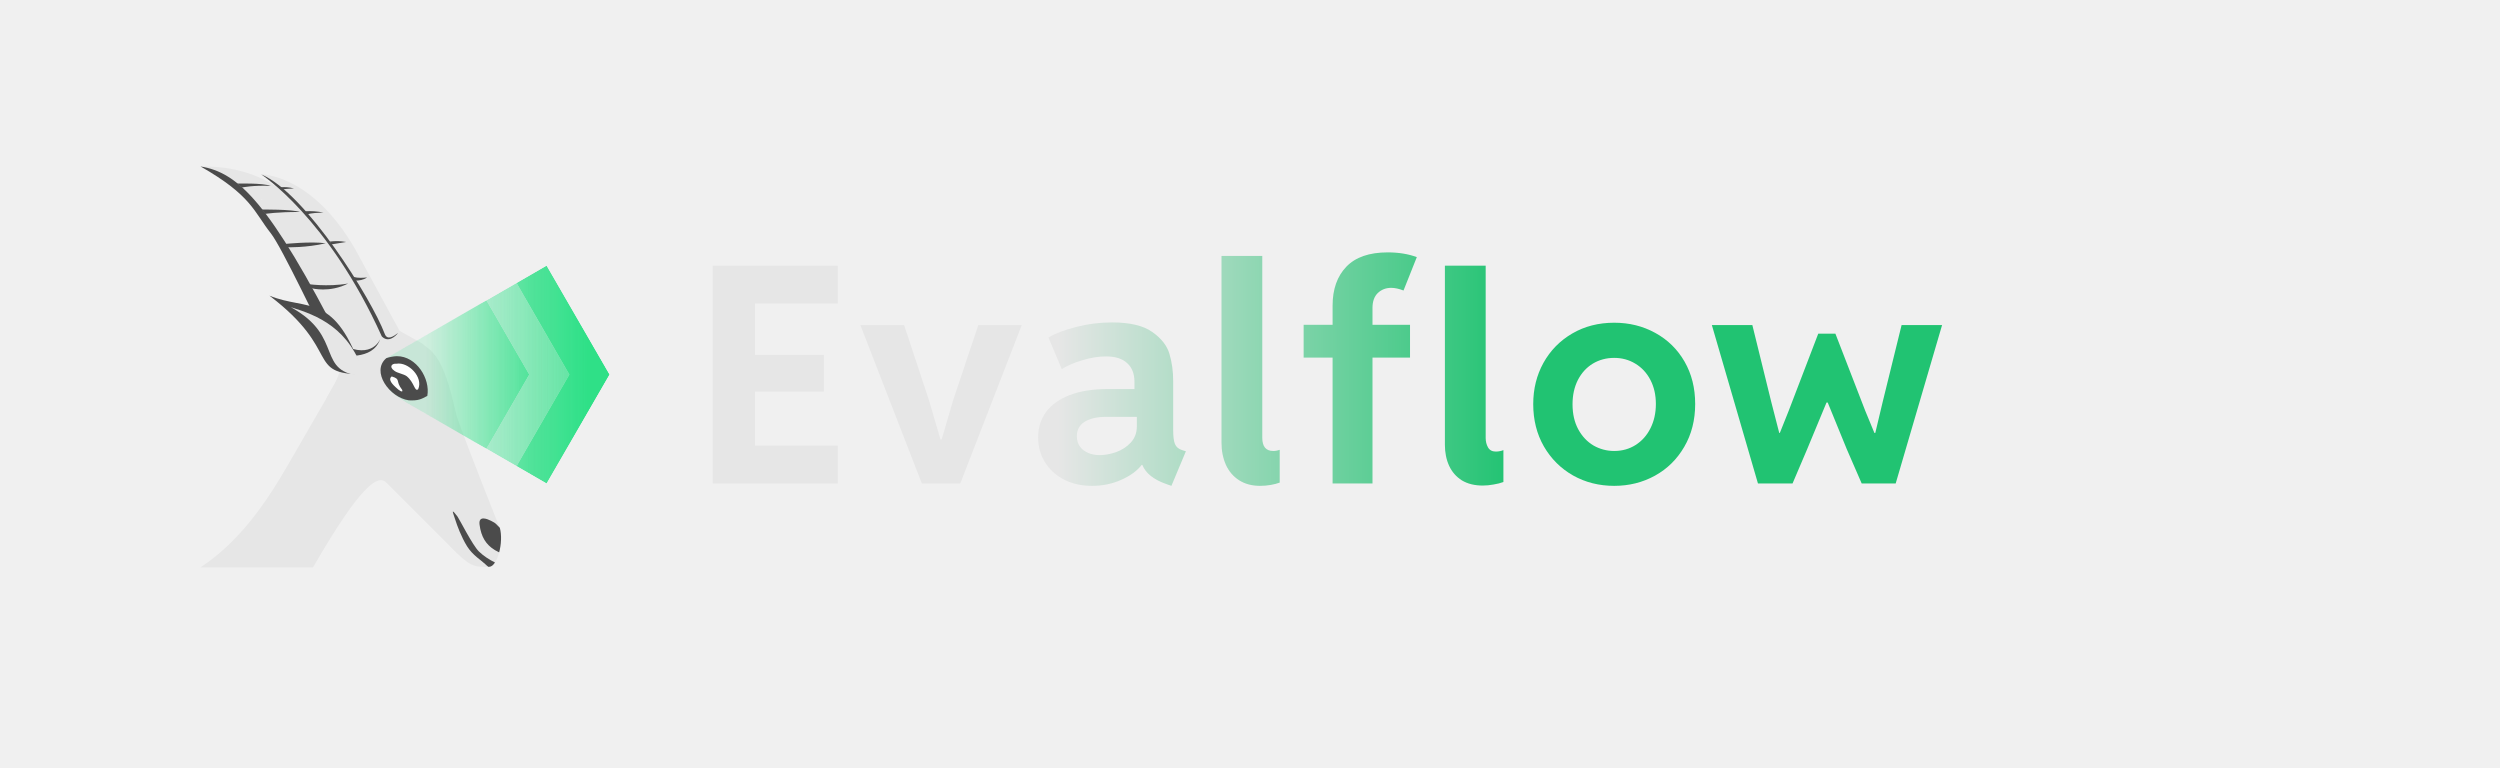
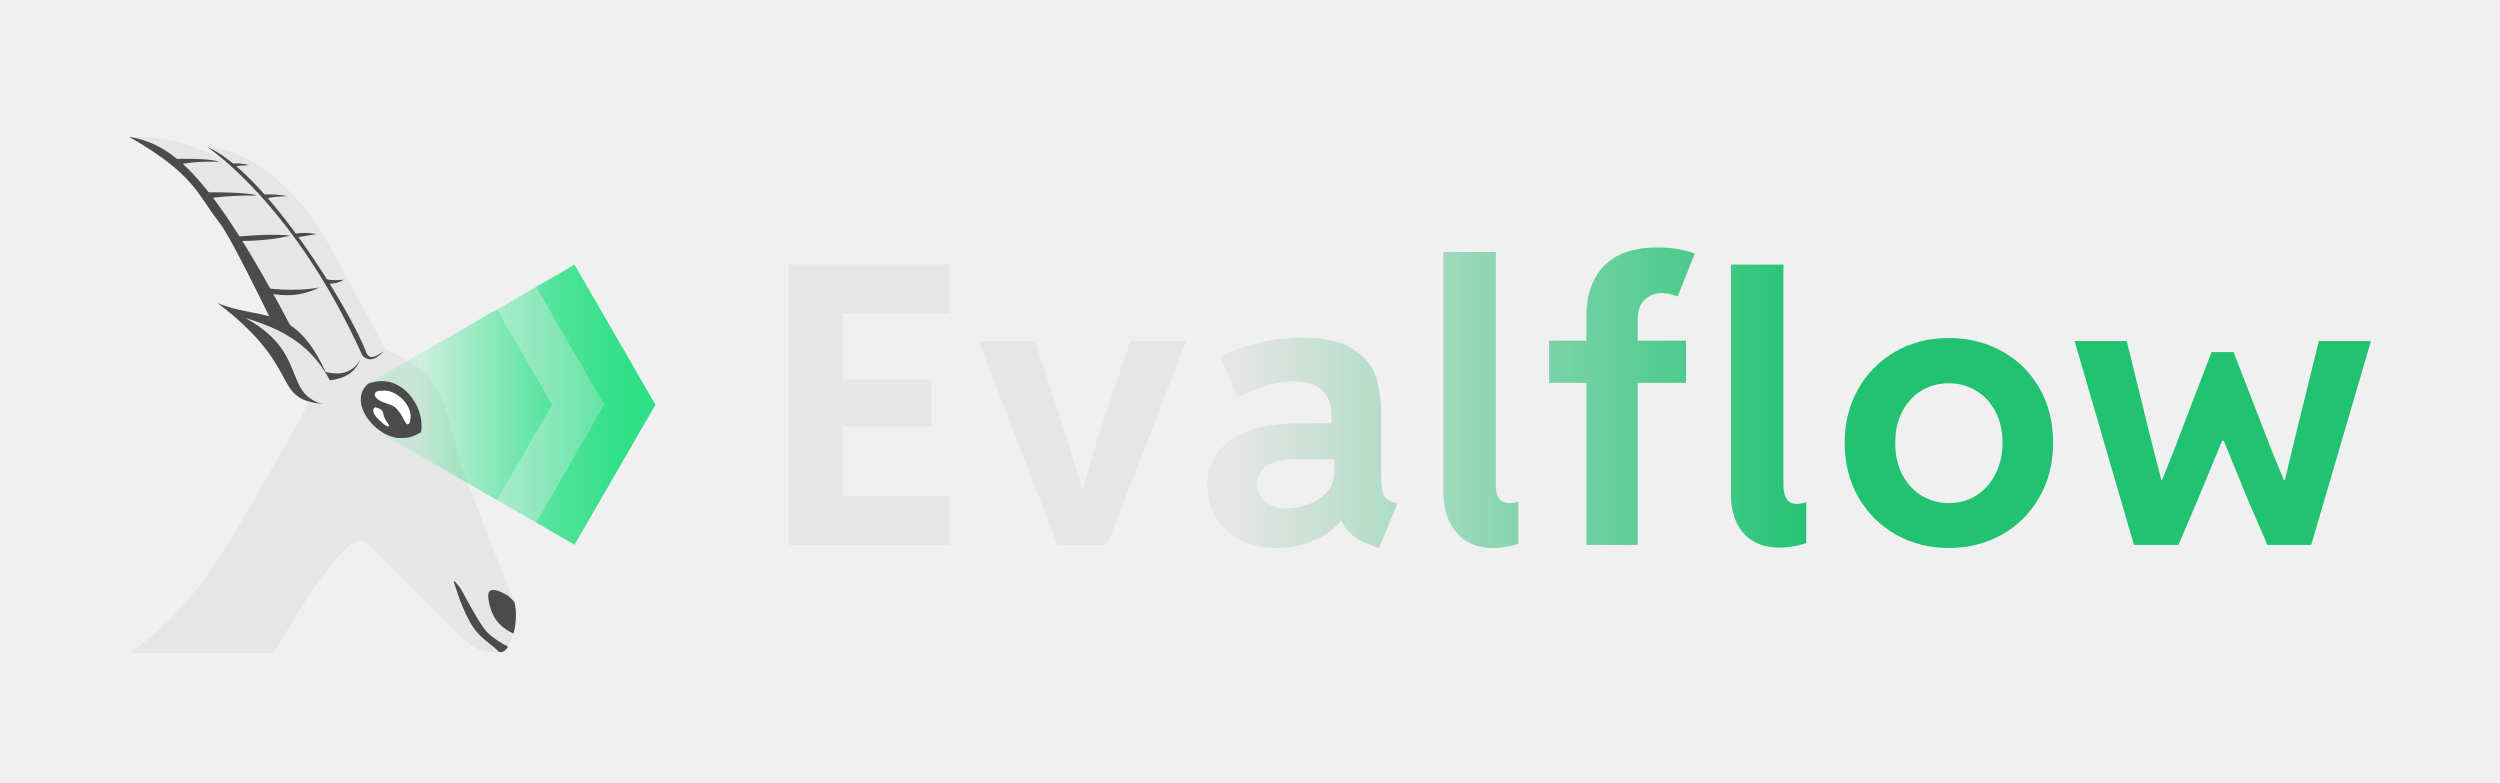
- <svg xmlns="http://www.w3.org/2000/svg" xmlns:xlink="http://www.w3.org/1999/xlink" width="1246.906mm" height="383.003mm" viewBox="0 0 1246.906 383.003" version="1.1" id="svg8" style="enable-background:new">
+ <svg xmlns="http://www.w3.org/2000/svg" xmlns:xlink="http://www.w3.org/1999/xlink" width="968.636mm" height="303.003mm" viewBox="0 0 968.636 303.003" version="1.1" id="svg8" style="enable-background:new">
  <defs id="defs2">
    <linearGradient id="linearGradient136775">
      <stop style="stop-color:#e6e6e6;stop-opacity:1;" offset="0" id="stop136771" />
      <stop style="stop-color:#21c372;stop-opacity:1" offset="1" id="stop136773" />
    </linearGradient>
    <linearGradient id="linearGradient4817">
      <stop style="stop-color:#20df80;stop-opacity:1" offset="0" id="stop4813" />
      <stop style="stop-color:#20df80;stop-opacity:0.106" offset="1" id="stop4815" />
    </linearGradient>
    <linearGradient xlink:href="#linearGradient4817" id="linearGradient4940" x1="253.989" y1="134.937" x2="199.731" y2="134.937" gradientUnits="userSpaceOnUse" gradientTransform="matrix(0.9556218,0,0,0.9556218,34.40007,-60.55428)" />
    <filter style="color-interpolation-filters:sRGB" id="filter940" x="0" y="0" width="1" height="1">
      <feBlend mode="darken" in2="BackgroundImage" id="feBlend942" />
    </filter>
    <mask maskUnits="userSpaceOnUse" id="mask934">
      <g id="g942">
        <path id="path936" d="m 270.75,22.725 26.368,45.67 -26.368,45.67 -15,-8.66 21.368,-37.01 -21.368,-37.01 z" style="display:inline;opacity:0.65;fill:#ffffff;fill-opacity:1;stroke:none;stroke-width:0.265px;stroke-linecap:butt;stroke-linejoin:miter;stroke-opacity:1;enable-background:new" />
        <path id="path938" d="m 270.75,22.725 15,-8.66 31.367,54.33 -31.368,54.33 -15,-8.66 26.368,-45.67 z" style="fill:#ffffff;fill-opacity:1;stroke:none;stroke-width:0.265px;stroke-linecap:butt;stroke-linejoin:miter;stroke-opacity:1" />
        <path id="path940" d="m 255.75,31.385 21.367,37.01 -21.367,37.01 -74.51,-38.597 z" style="fill:#ffffff;fill-opacity:1;stroke:none;stroke-width:0.265px;stroke-linecap:butt;stroke-linejoin:miter;stroke-opacity:1" />
      </g>
    </mask>
    <linearGradient xlink:href="#linearGradient4817" id="linearGradient101134" gradientUnits="userSpaceOnUse" gradientTransform="matrix(0.9556218,0,0,0.9556218,34.40007,-60.55428)" x1="284.376" y1="134.937" x2="253.503" y2="134.937" />
    <linearGradient xlink:href="#linearGradient136775" id="linearGradient136777" x1="527.859" y1="184.101" x2="753.368" y2="184.101" gradientUnits="userSpaceOnUse" />
+     <linearGradient xlink:href="#linearGradient136775" id="linearGradient924" gradientUnits="userSpaceOnUse" x1="527.859" y1="184.101" x2="753.368" y2="184.101" />
+     <linearGradient xlink:href="#linearGradient136775" id="linearGradient926" gradientUnits="userSpaceOnUse" x1="527.859" y1="184.101" x2="753.368" y2="184.101" />
+     <linearGradient xlink:href="#linearGradient136775" id="linearGradient928" gradientUnits="userSpaceOnUse" x1="527.859" y1="184.101" x2="753.368" y2="184.101" />
+     <linearGradient xlink:href="#linearGradient136775" id="linearGradient930" gradientUnits="userSpaceOnUse" x1="527.859" y1="184.101" x2="753.368" y2="184.101" />
+     <linearGradient xlink:href="#linearGradient136775" id="linearGradient932" gradientUnits="userSpaceOnUse" x1="527.859" y1="184.101" x2="753.368" y2="184.101" />
+     <linearGradient xlink:href="#linearGradient136775" id="linearGradient934" gradientUnits="userSpaceOnUse" x1="527.859" y1="184.101" x2="753.368" y2="184.101" />
+     <linearGradient xlink:href="#linearGradient136775" id="linearGradient936" gradientUnits="userSpaceOnUse" x1="527.859" y1="184.101" x2="753.368" y2="184.101" />
+     <linearGradient xlink:href="#linearGradient136775" id="linearGradient938" gradientUnits="userSpaceOnUse" x1="527.859" y1="184.101" x2="753.368" y2="184.101" />
  </defs>
-   <g style="display:inline" id="g1083" transform="translate(-13.13024,86.00317)">
+   <g style="display:inline" id="g1083" transform="translate(-63.13024,56.00317)">
    <path id="path1079" d="m 113.13,197 c 22.789,-15.032 36.468,-38.725 45.88,-55.026 9.689,-16.789 25.975,-44.974 25.975,-44.974 L 156.376,41.146 C 126.994,-4.219 113.13,-3 113.13,-3 c 19.016,0 59.972,3.096 84.347,83.333 C 178.641,23.459 143.398,0.969 143.398,0.969 c 0,0 25.097,-0.444 46.825,37.191 l 22.213,40.867 10.963,6.094 c 5.126,4.238 10.718,5.604 17.038,34.526 0.588,2.692 1.488,4.473 2.397,7.439 5.207,13.935 18.735,48.618 19.252,49.107 2.705,7.261 -0.799,20.31 -4.837,20.481 -7.658,0.326 -9.869,-0.037 -20.065,-10.607 L 205.787,154.671 C 201.928,150.812 193.876,154.329 169.24,197 Z" style="fill:#e6e6e6;fill-opacity:1;stroke-width:0.081" />
    <path id="path1081" d="m 143.678,13.697 c 1.383,-0.929 -1.011,0.422 0,0 z" style="fill:#ffffff;fill-opacity:1;stroke-width:0.081" />
  </g>
-   <g id="layer1" style="display:inline" transform="translate(-13.13024,-16.99684)">
+   <g id="layer1" style="display:inline" transform="translate(-63.13024,-46.99683)">
    <path style="fill:#e6e6e6;fill-opacity:1;stroke:none;stroke-width:0.265px;stroke-linecap:butt;stroke-linejoin:miter;stroke-opacity:1" d="m 185.699,226.785 -9.742,-11.164 c 9.019,-15.621 9.024,-15.63 0.01,-31.242 9.965,17.26 9.01,15.621 9.01,15.621 l 10.005,17.312 z" id="path901" />
  </g>
-   <g id="layer7" style="display:inline;opacity:1;filter:url(#filter940)" transform="translate(-13.13024,-16.99684)">
+   <g id="layer7" style="display:inline;opacity:1;filter:url(#filter940)" transform="translate(-63.13024,-46.99683)">
    <path id="path1682-0" d="m 143.398,103.969 c 0,0 33.552,21.743 60.136,80.778 3.065,3.261 6.594,0.33 8.166,-1.704 -2.11,1.595 -5.393,3.98 -6.683,0.46 -6.486,-17.211 -39.409,-70.337 -61.618,-79.534 z" style="display:inline;opacity:1;fill:#4b4b4b;fill-opacity:1;stroke-width:0.078;enable-background:new" />
    <path id="path4792-7-3-9" d="m 148.171,133.304 c 5.634,7.135 23.89,46.29 32.184,62.007 3.645,-1.759 18.463,2.133 22.449,-9.277 0.131,-0.375 -3.709,10.644 -18.945,2.907 C 147.313,117.264 131.762,103.097 113.13,100 c 25.611,14.59 26.58,22.588 35.041,33.303 z" style="display:inline;opacity:1;fill:#4b4b4b;fill-opacity:1;stroke-width:0.082;enable-background:new" />
  </g>
-   <g id="layer2" style="display:inline;opacity:1" transform="translate(-13.13024,-16.99684)">
+   <g id="layer2" style="display:inline;opacity:1" transform="translate(-63.13024,-46.99683)">
    <path style="fill:#4b4b4b;fill-opacity:1;stroke:none;stroke-width:0.344px;stroke-linecap:butt;stroke-linejoin:miter;stroke-opacity:1" d="m 166.009,158.594 c 0,0 10.413,1.659 20.761,-0.198 -9.246,4.775 -18.123,2.387 -18.123,2.387 z" id="path873" />
    <path style="display:inline;fill:#4b4b4b;fill-opacity:1;stroke:none;stroke-width:0.3px;stroke-linecap:butt;stroke-linejoin:miter;stroke-opacity:1;enable-background:new" d="m 155.41,138.658 c 0,0 12.958,-1.335 20.18,-0.32 -9.696,2.26 -19.187,1.999 -19.187,1.999 z" id="path873-6" />
    <path style="display:inline;fill:#4b4b4b;fill-opacity:1;stroke:none;stroke-width:0.282px;stroke-linecap:butt;stroke-linejoin:miter;stroke-opacity:1;enable-background:new" d="m 143.703,121.507 c 0,0 15.253,-0.156 19.036,1.227 -11.521,-0.06 -17.307,0.948 -17.307,0.948 z" id="path873-6-7" />
    <path style="display:inline;fill:#4b4b4b;fill-opacity:1;stroke:none;stroke-width:0.179px;stroke-linecap:butt;stroke-linejoin:miter;stroke-opacity:1;enable-background:new" d="m 189.564,155.147 c 2.223,0.59 4.445,0.432 6.668,0.227 -1.973,1.335 -3.805,1.5 -5.918,1.619 -0.25,-0.615 -0.5,-1.231 -0.75,-1.846 z" id="path873-3" />
    <path style="display:inline;fill:#4b4b4b;fill-opacity:1;stroke:none;stroke-width:0.146px;stroke-linecap:butt;stroke-linejoin:miter;stroke-opacity:1;enable-background:new" d="m 177.68,137.476 c 2.522,-0.331 5.243,-0.332 8.063,0.197 -3.082,0.48 -6.031,1.092 -7.459,1.241 -0.201,-0.479 -0.403,-0.958 -0.604,-1.438 z" id="path873-6-5" />
    <path style="display:inline;fill:#4b4b4b;fill-opacity:1;stroke:none;stroke-width:0.181px;stroke-linecap:butt;stroke-linejoin:miter;stroke-opacity:1;enable-background:new" d="m 165.358,122.368 c 3.059,-0.164 5.674,-0.024 9.107,0.631 -2.941,0.202 -5.8,0.101 -8.33,1.027 -0.259,-0.553 -0.517,-1.105 -0.776,-1.658 z" id="path873-6-7-3" />
    <path style="display:inline;fill:#4b4b4b;fill-opacity:1;stroke:none;stroke-width:0.207px;stroke-linecap:butt;stroke-linejoin:miter;stroke-opacity:1;enable-background:new" d="m 131.41,108.562 c 0,0 12.981,-0.382 16.717,1.163 -8.669,-0.435 -14.321,0.795 -14.321,0.795 z" id="path873-6-7-5" />
    <path style="display:inline;fill:#4b4b4b;fill-opacity:1;stroke:none;stroke-width:0.133px;stroke-linecap:butt;stroke-linejoin:miter;stroke-opacity:1;enable-background:new" d="m 152.817,110.408 c 2.271,-0.187 4.409,-0.108 6.961,0.581 -2.303,0.129 -4.326,0.153 -6.384,0.634 -0.192,-0.405 -0.385,-0.81 -0.577,-1.215 z" id="path873-6-7-5-6" />
  </g>
-   <g id="layer4" transform="translate(-13.13024,118.4198)" style="display:inline;opacity:1">
+   <g id="layer4" transform="translate(-63.13024,88.41982)" style="display:inline;opacity:1">
    <path style="opacity:0.737;fill:url(#linearGradient4940);fill-opacity:1;stroke:none;stroke-width:0.253px;stroke-linecap:butt;stroke-linejoin:miter;stroke-opacity:1" d="m 205.811,60.217 79.938,-46.152 31.367,54.33 -31.368,54.33 -69.85,-40.328 c 0,0 -9.72,-5.97 -9.06,-7.73 -1.269,-2.459 -1.935,-7.387 -1.028,-14.45 z" id="path4809" mask="url(#mask934)" />
  </g>
-   <g id="g100974" transform="translate(-13.13024,118.4198)" style="display:inline;opacity:1">
+   <g id="g100974" transform="translate(-63.13024,88.41982)" style="display:inline;opacity:1">
    <path style="opacity:0.737;fill:url(#linearGradient101134);fill-opacity:1;stroke:none;stroke-width:0.253px;stroke-linecap:butt;stroke-linejoin:miter;stroke-opacity:1" d="m 205.811,60.217 79.938,-46.152 31.367,54.33 -31.368,54.33 -69.85,-40.328 c 0,0 -9.72,-5.97 -9.06,-7.73 -1.269,-2.459 -1.935,-7.387 -1.028,-14.45 z" id="path100972" mask="url(#mask934)" />
  </g>
-   <g id="layer6" style="display:inline" transform="translate(-13.13024,-16.99684)">
+   <g id="layer6" style="display:inline" transform="translate(-63.13024,-46.99683)">
    <path style="display:inline;opacity:1;fill:#4b4b4b;fill-opacity:1;stroke-width:0.116;enable-background:new" d="m 211.084,194.644 c -1.398,9.4e-4 -3.74,0.437 -5.273,0.99 -7.795,6.577 1.576,19.673 11.241,21.04 4.647,0.209 6.028,-0.497 9.202,-2.208 1.572,-8.532 -5.381,-19.831 -15.17,-19.822 z" id="path859-7" />
    <path style="display:inline;opacity:1;fill:#ffffff;fill-opacity:1;stroke-width:0.116;enable-background:new" d="m 209.865,201.956 c -2.902,-1.963 -1.304,-3.803 0.989,-3.546 5.937,-1.057 13.551,6.734 10.83,12.726 -1.757,1.482 -1.828,-3.297 -5.671,-6.472 -1.528,-1.17 -4.696,-1.553 -6.148,-2.707 z" id="path857-5" />
    <path style="display:inline;opacity:1;fill:#ffffff;fill-opacity:1;stroke-width:0.116;enable-background:new" d="m 208.511,204.745 c 4.792,1.492 1.572,2.067 5.217,6.708 0.569,1.739 -1.628,0.323 -3.301,-1.368 -2.664,-2.414 -3.462,-4.234 -1.916,-5.34 z" id="path4691" />
    <path style="display:inline;opacity:1;fill:#4b4b4b;fill-opacity:1;stroke:none;stroke-width:0.908px;stroke-linecap:butt;stroke-linejoin:miter;stroke-opacity:1;enable-background:new" d="m 903.518,1028.539 c -1.249,0.268 2.149,8.171 4.695,16.471 2.747,8.953 11.181,31.88 21.861,48.998 10.681,17.118 27.083,26.601 34.148,33.531 2.231,2.188 4.178,3.835 5.965,5.164 0.702,-0.027 1.363,-0.045 2.09,-0.076 3.689,-0.157 7.254,-3.174 10.404,-8.02 -10.255,-5.206 -20.999,-11.769 -30.256,-20.764 -12.01,-11.67 -36.987,-61.448 -40.453,-65.977 -5.283,-6.902 -7.706,-9.489 -8.455,-9.328 z m 57.016,13.037 c -4.693,0.151 -7.973,2.997 -6.932,11.416 2.962,23.947 12.766,37.92 27.17,47.066 0,0 4.336,2.878 9.807,5.416 3.887,-14.653 5.038,-32.48 1.252,-46.244 -5.136,-5.801 -9.18,-9.041 -9.18,-9.041 0,0 -12.505,-8.259 -21.16,-8.607 -0.325,-0.013 -0.644,-0.016 -0.957,-0.01 z" id="path893-3" transform="scale(0.2645833)" />
  </g>
-   <g id="layer9" transform="translate(-13.13024,-16.99684)" style="display:inline">
+   <g id="layer9" transform="translate(-63.13024,-46.99683)" style="display:inline">
    <path style="fill:#4b4b4b;fill-opacity:1;stroke:#e6e6e6;stroke-width:0;stroke-linecap:butt;stroke-linejoin:miter;stroke-miterlimit:4;stroke-dasharray:none;stroke-opacity:1" d="m 194.162,203.727 c -28.792,-0.127 -10.329,-11.701 -46.664,-39.277 19.228,7.913 32.877,-2.192 46.664,39.277 z" id="path1025" />
    <path style="fill:#e6e6e6;fill-opacity:1;stroke:#e6e6e6;stroke-width:0;stroke-linecap:butt;stroke-linejoin:miter;stroke-miterlimit:4;stroke-dasharray:none;stroke-opacity:1;enable-background:new" d="m 195.072,204.68 c -25.43,-1.675 -9.435,-19.512 -36.912,-34.475 13.049,4.034 29.681,10.219 36.912,34.475 z" id="path1025-1" />
    <text xml:space="preserve" style="font-style:normal;font-variant:normal;font-weight:normal;font-stretch:normal;font-size:10.583px;line-height:1.25;font-family:'FONTSPRING DEMO - Modica';-inkscape-font-specification:'FONTSPRING DEMO - Modica';letter-spacing:0px;word-spacing:0px;fill:#ffffff;fill-opacity:1;stroke:none;stroke-width:0.265" x="335.59" y="167.696" id="text864" />
    <text xml:space="preserve" style="font-style:normal;font-variant:normal;font-weight:normal;font-stretch:normal;font-size:10.583px;line-height:1.25;font-family:'FONTSPRING DEMO - Modica';-inkscape-font-specification:'FONTSPRING DEMO - Modica';letter-spacing:0px;word-spacing:0px;fill:#ffffff;fill-opacity:1;stroke:none;stroke-width:0.265" x="339.294" y="161.875" id="text868" />
  </g>
-   <g id="layer5" style="display:none" transform="translate(-9.856865,-26.52786)">
+   <g id="layer5" style="display:none" transform="translate(-59.85686,-56.52786)">
    <g aria-label="IVM" style="font-style:normal;font-variant:normal;font-weight:normal;font-stretch:normal;font-size:155.191px;line-height:1.25;font-family:'FONTSPRING DEMO - Modica';-inkscape-font-specification:'FONTSPRING DEMO - Modica';letter-spacing:0px;word-spacing:0px;display:inline;fill:#e6e6e6;fill-opacity:1;stroke:none;stroke-width:3.88;enable-background:new" id="text872" transform="translate(34.03289,9.484942)">
      <path d="m 390.831,149.528 h -50.127 v 108.634 h 50.748 c 33.677,0 58.042,-20.175 58.042,-54.627 0,-34.452 -24.52,-54.007 -58.662,-54.007 z m -0.155,24.21 c 11.174,0 30.262,0.931 30.262,29.952 0,29.486 -19.554,30.107 -29.642,30.107 h -22.658 v -60.059 z" style="fill:#e6e6e6;fill-opacity:1;stroke-width:3.88" id="path874" />
      <path d="m 516.225,174.203 c -13.967,0 -22.813,8.38 -27.779,21.106 l -3.104,-19.089 h -23.279 v 81.941 H 488.601 v -28.866 c 0,-22.348 11.795,-30.883 24.52,-30.883 h 8.38 l 1.552,-24.21 z" style="fill:#e6e6e6;fill-opacity:1;stroke-width:3.88" id="path876" />
      <path d="m 546.487,170.168 c 9.467,0 15.674,-6.984 15.674,-15.674 0,-8.536 -6.208,-15.674 -15.674,-15.674 -9.467,0 -15.674,7.139 -15.674,15.674 0,8.691 6.208,15.674 15.674,15.674 z m 13.346,6.052 h -26.693 v 81.941 h 26.693 z" style="fill:#e6e6e6;fill-opacity:1;stroke-width:3.88" id="path878" />
      <path d="m 603.287,144.406 h -26.693 v 113.755 h 26.693 z" style="fill:#e6e6e6;fill-opacity:1;stroke-width:3.88" id="path880" />
      <path d="m 646.741,144.406 h -26.693 v 113.755 h 26.693 z" style="fill:#e6e6e6;fill-opacity:1;stroke-width:3.88" id="path882" />
      <path d="M 768.255,238.607 751.184,220.916 c -9.932,9.777 -19.089,13.657 -29.642,13.657 -19.089,0 -32.435,-12.726 -32.435,-31.038 0,-18.157 12.726,-30.728 31.193,-30.728 11.329,0 20.64,5.277 26.693,12.105 l 19.244,-17.692 c -8.691,-10.863 -25.607,-19.554 -46.247,-19.554 -33.832,0 -59.593,23.744 -59.593,56.024 0,33.211 27.469,56.334 60.214,56.334 21.416,0 37.711,-9.622 47.644,-21.416 z" style="fill:#e6e6e6;fill-opacity:1;stroke-width:3.88" id="path884" />
      <path d="m 822.417,174.203 c -26.693,0 -47.489,16.916 -47.489,42.988 0,26.072 20.796,42.988 47.489,42.988 26.538,0 47.178,-16.916 47.178,-42.988 0,-26.072 -20.64,-42.988 -47.178,-42.988 z m 0,62.232 c -10.708,0 -20.33,-6.984 -20.33,-19.244 0,-12.26 9.622,-19.089 20.33,-19.089 10.708,0 19.864,6.828 19.864,19.089 0,12.26 -9.156,19.244 -19.864,19.244 z" style="fill:#e6e6e6;fill-opacity:1;stroke-width:3.88" id="path886" />
      <path d="m 945.328,144.406 v 42.057 c -5.121,-7.604 -13.191,-12.26 -25.296,-12.26 -23.434,0 -40.815,17.847 -40.815,43.609 0,28.245 20.796,42.367 41.436,42.367 11.484,0 19.709,-4.501 24.831,-12.415 l 3.725,10.398 h 22.813 V 144.406 Z m -19.864,92.96 c -11.795,0 -19.399,-7.915 -19.399,-20.485 0,-10.863 6.363,-20.02 19.399,-20.02 11.019,0 19.864,7.294 19.864,20.02 0,12.26 -8.846,20.485 -19.864,20.485 z" style="fill:#e6e6e6;fill-opacity:1;stroke-width:3.88" id="path888" />
      <path d="m 1029.286,174.203 c -26.227,0 -44.074,17.071 -44.074,42.833 0,26.693 19.554,43.143 45.161,43.143 11.484,0 27.624,-3.259 38.022,-13.812 l -11.794,-16.45 c -9.156,6.673 -17.692,8.38 -24.21,8.38 -9.467,0 -17.226,-2.949 -20.02,-13.191 h 56.955 c 3.88,-31.969 -11.95,-50.903 -40.039,-50.903 z m 13.812,34.297 h -31.193 c 1.397,-8.225 6.052,-13.657 16.45,-13.657 10.243,0 15.364,5.742 14.743,13.657 z" style="fill:#e6e6e6;fill-opacity:1;stroke-width:3.88" id="path890" />
    </g>
  </g>
-   <g id="layer8" style="display:none" transform="translate(-9.856865,-26.52786)">
+   <g id="layer8" style="display:none" transform="translate(-59.85686,-56.52786)">
    <g aria-label="IVM" style="font-style:normal;font-variant:normal;font-weight:normal;font-stretch:normal;font-size:162.373px;line-height:1.25;font-family:'FONTSPRING DEMO - Modica SemiBold';-inkscape-font-specification:'FONTSPRING DEMO - Modica SemiBold, ';letter-spacing:0px;word-spacing:0px;fill:#e6e6e6;fill-opacity:1;stroke:none;stroke-width:4.059" id="text913" transform="matrix(0.9559196,0,0,0.9559196,27.84118,12.01553)">
      <path d="m 419.969,153.785 h -50.498 v 28.415 l 16.408,28.41 -16.408,28.42 v 28.415 h 51.472 c 35.073,0 59.916,-20.946 59.916,-56.668 0,-36.209 -25.655,-56.993 -60.89,-56.993 z m -0.325,21.108 c 15.588,0 36.534,4.384 36.534,36.047 0,31.176 -20.297,35.235 -35.56,35.235 h -26.954 v -71.282 z" style="font-style:normal;font-variant:normal;font-weight:normal;font-stretch:normal;font-family:'FONTSPRING DEMO - Modica SemiBold';-inkscape-font-specification:'FONTSPRING DEMO - Modica SemiBold, ';fill:#e6e6e6;fill-opacity:1;stroke-width:4.059" id="path915" />
      <path d="m 549.38,180.09 c -14.614,0 -24.194,9.255 -29.714,22.895 l -2.436,-20.784 h -20.297 v 85.246 h 22.895 v -31.013 c 0,-24.194 12.827,-35.073 26.954,-35.073 h 8.768 l 1.461,-21.271 z" style="font-style:normal;font-variant:normal;font-weight:normal;font-stretch:normal;font-family:'FONTSPRING DEMO - Modica SemiBold';-inkscape-font-specification:'FONTSPRING DEMO - Modica SemiBold, ';fill:#e6e6e6;fill-opacity:1;stroke-width:4.059" id="path917" />
      <path d="m 580.88,173.27 c 8.606,0 14.126,-6.333 14.126,-14.126 0,-7.956 -5.521,-14.289 -14.126,-14.289 -8.768,0 -14.289,6.333 -14.289,14.289 0,7.794 5.521,14.126 14.289,14.126 z m 11.366,8.931 h -22.895 v 85.246 h 22.895 z" style="font-style:normal;font-variant:normal;font-weight:normal;font-stretch:normal;font-family:'FONTSPRING DEMO - Modica SemiBold';-inkscape-font-specification:'FONTSPRING DEMO - Modica SemiBold, ';fill:#e6e6e6;fill-opacity:1;stroke-width:4.059" id="path919" />
      <path d="m 635.762,148.427 h -22.895 v 119.019 h 22.895 z" style="font-style:normal;font-variant:normal;font-weight:normal;font-stretch:normal;font-family:'FONTSPRING DEMO - Modica SemiBold';-inkscape-font-specification:'FONTSPRING DEMO - Modica SemiBold, ';fill:#e6e6e6;fill-opacity:1;stroke-width:4.059" id="path921" />
      <path d="m 679.115,148.427 h -22.895 v 119.019 h 22.895 z" style="font-style:normal;font-variant:normal;font-weight:normal;font-stretch:normal;font-family:'FONTSPRING DEMO - Modica SemiBold';-inkscape-font-specification:'FONTSPRING DEMO - Modica SemiBold, ';fill:#e6e6e6;fill-opacity:1;stroke-width:4.059" id="path923" />
      <path d="m 807.065,248.611 -14.614,-15.913 c -10.717,10.229 -20.621,14.614 -32.962,14.614 -22.732,0 -38.645,-15.101 -38.645,-37.021 0,-21.596 15.101,-36.534 37.67,-36.534 12.016,0 21.92,5.034 30.039,13.152 l 16.4,-15.913 c -10.229,-11.366 -27.116,-19.16 -46.763,-19.16 -35.722,0 -62.189,24.843 -62.189,58.617 0,34.748 28.253,58.941 62.514,58.941 20.946,0 37.67,-8.768 48.549,-20.784 z" style="font-style:normal;font-variant:normal;font-weight:normal;font-stretch:normal;font-family:'FONTSPRING DEMO - Modica SemiBold';-inkscape-font-specification:'FONTSPRING DEMO - Modica SemiBold, ';fill:#e6e6e6;fill-opacity:1;stroke-width:4.059" id="path925" />
      <path d="m 865.518,180.09 c -27.441,0 -48.874,17.374 -48.874,44.653 0,27.116 21.433,44.815 48.874,44.815 27.279,0 48.549,-17.699 48.549,-44.815 0,-27.279 -21.271,-44.653 -48.549,-44.653 z m 0,68.684 c -12.827,0 -25.33,-8.443 -25.33,-24.031 0,-15.588 12.503,-23.869 25.33,-23.869 12.827,0 24.843,8.281 24.843,23.869 0,15.588 -12.016,24.031 -24.843,24.031 z" style="font-style:normal;font-variant:normal;font-weight:normal;font-stretch:normal;font-family:'FONTSPRING DEMO - Modica SemiBold';-inkscape-font-specification:'FONTSPRING DEMO - Modica SemiBold, ';fill:#ae02d8;fill-opacity:1;stroke-width:4.059" id="path927" />
      <path d="m 997.202,148.427 v 45.951 c -5.521,-8.768 -14.614,-14.289 -28.09,-14.289 -25.005,0 -43.191,18.348 -43.191,45.14 0,29.065 21.108,44.328 43.516,44.328 13.315,0 22.407,-5.521 28.09,-14.776 l 3.085,12.665 h 19.485 V 148.427 Z m -24.194,101.158 c -13.964,0 -23.706,-9.093 -23.706,-25.005 0,-14.289 8.931,-24.681 24.031,-24.681 13.477,0 23.869,8.768 23.869,24.518 0,15.101 -10.392,25.168 -24.194,25.168 z" style="font-style:normal;font-variant:normal;font-weight:normal;font-stretch:normal;font-family:'FONTSPRING DEMO - Modica SemiBold';-inkscape-font-specification:'FONTSPRING DEMO - Modica SemiBold, ';fill:#e6e6e6;fill-opacity:1;stroke-width:4.059" id="path929" />
      <path d="m 1081.961,180.09 c -27.279,0 -45.302,18.673 -45.302,44.653 0,27.279 19.972,44.815 46.763,44.815 12.99,0 29.227,-4.384 39.294,-14.776 l -10.879,-14.451 c -9.255,6.982 -18.186,9.58 -26.954,9.58 -12.178,0 -22.245,-5.034 -25.005,-18.51 h 63.488 c 3.41,-33.286 -14.126,-51.31 -41.405,-51.31 z m 18.186,35.722 h -40.106 c 2.111,-10.229 8.768,-17.049 21.108,-17.049 11.691,0 19.647,6.495 18.998,17.049 z" style="font-style:normal;font-variant:normal;font-weight:normal;font-stretch:normal;font-family:'FONTSPRING DEMO - Modica SemiBold';-inkscape-font-specification:'FONTSPRING DEMO - Modica SemiBold, ';fill:#e6e6e6;fill-opacity:1;stroke-width:4.059" id="path931" />
    </g>
    <text xml:space="preserve" style="font-style:normal;font-weight:normal;font-size:10.583px;line-height:1.25;font-family:sans-serif;fill:#000000;fill-opacity:1;stroke:none;stroke-width:0.265" x="381.026" y="159.022" id="text7448">
      <tspan id="tspan7446" style="stroke-width:0.265" x="381.026" y="159.022" />
    </text>
    <text xml:space="preserve" style="font-style:normal;font-weight:normal;font-size:10.583px;line-height:1.25;font-family:sans-serif;fill:#000000;fill-opacity:1;stroke:none;stroke-width:0.265" x="381.317" y="308.002" id="text17268">
      <tspan id="tspan17266" style="stroke-width:0.265" x="381.317" y="308.002">asdf</tspan>
    </text>
    <text xml:space="preserve" style="font-style:normal;font-weight:normal;font-size:10.583px;line-height:1.25;font-family:sans-serif;fill:#000000;fill-opacity:1;stroke:none;stroke-width:0.265" x="404.903" y="356.944" id="text57141">
      <tspan id="tspan57139" style="stroke-width:0.265" x="404.903" y="356.944" />
    </text>
  </g>
-   <g id="layer11" style="display:none">
-     <text xml:space="preserve" style="font-size:150.937px;line-height:1.25;font-family:Modica;-inkscape-font-specification:Modica;letter-spacing:2.646px;fill:url(#linearGradient136777);fill-opacity:1;stroke-width:0.257" x="343.419" y="241.145" id="text25455">
-       <tspan id="tspan25453" style="font-style:normal;font-variant:normal;font-weight:bold;font-stretch:normal;font-size:150.937px;font-family:'Reddit Sans';-inkscape-font-specification:'Reddit Sans Bold';fill:url(#linearGradient136777);fill-opacity:1;stroke-width:0.257" x="343.419" y="241.145">Eval<tspan style="fill:url(#linearGradient136777);fill-opacity:1" id="tspan94535">flow</tspan>
+   <g id="layer11" style="display:none" transform="translate(-50,-30)">
+     <text xml:space="preserve" style="font-size:150.937px;line-height:1.25;font-family:Modica;-inkscape-font-specification:Modica;letter-spacing:2.646px;fill:url(#linearGradient924);fill-opacity:1;stroke-width:0.257" x="343.419" y="241.145" id="text25455">
+       <tspan id="tspan25453" style="font-style:normal;font-variant:normal;font-weight:bold;font-stretch:normal;font-size:150.937px;font-family:'Reddit Sans';-inkscape-font-specification:'Reddit Sans Bold';fill:url(#linearGradient924);fill-opacity:1;stroke-width:0.257" x="343.419" y="241.145">Eval<tspan style="fill:url(#linearGradient924);fill-opacity:1" id="tspan94535">flow</tspan>
      </tspan>
    </text>
  </g>
-   <g id="g146893" style="display:inline">
+   <g id="g146893" style="display:inline" transform="translate(-50,-30)">
    <g aria-label="Evalflow" id="text146891" style="font-size:150.937px;line-height:1.25;font-family:Modica;-inkscape-font-specification:Modica;letter-spacing:2.646px;fill:url(#linearGradient136777);stroke-width:0.257">
-       <path d="M 355.506,241.145 V 132.511 h 62.35 v 18.867 h -41.272 v 25.648 h 34.344 v 18.278 h -34.344 v 26.974 h 41.272 v 18.867 z" style="font-weight:bold;font-family:'Reddit Sans';-inkscape-font-specification:'Reddit Sans Bold'" id="path147077" />
-       <path d="m 459.783,241.145 -30.659,-79.006 h 21.815 l 12.382,37.439 5.749,19.604 h 0.59 l 5.749,-19.604 12.529,-37.439 h 21.668 l -30.659,79.006 z" style="font-weight:bold;font-family:'Reddit Sans';-inkscape-font-specification:'Reddit Sans Bold'" id="path147079" />
-       <path d="m 591.477,225.078 -7.223,17.246 -2.506,-0.884 q -9.507,-3.316 -12.013,-9.581 h -0.295 q -3.39,4.422 -10.171,7.444 -6.707,3.022 -14.593,3.022 -7.96,0 -14.077,-3.169 -6.117,-3.243 -9.507,-8.77 -3.316,-5.527 -3.316,-12.234 0,-7.149 3.906,-12.603 3.98,-5.454 11.792,-8.475 7.812,-3.022 18.941,-3.022 h 13.413 v -3.611 q 0,-5.97 -3.611,-9.286 -3.538,-3.39 -10.613,-3.39 -5.527,0 -11.792,1.916 -6.264,1.842 -10.244,4.422 l -6.633,-15.772 q 5.012,-3.022 13.708,-5.233 8.697,-2.285 17.983,-2.285 13.413,0 20.12,4.79 6.78,4.79 8.549,10.981 1.842,6.191 1.842,13.561 v 24.468 q 0,4.643 0.884,6.854 0.958,2.211 3.538,3.022 z m -42.967,1.916 q 3.832,0 8.107,-1.474 4.348,-1.548 7.37,-4.79 3.022,-3.243 3.022,-8.033 v -4.79 h -15.182 q -7.001,0 -10.908,2.506 -3.832,2.432 -3.832,7.149 0,4.348 3.243,6.928 3.316,2.506 8.181,2.506 z" style="font-weight:bold;font-family:'Reddit Sans';-inkscape-font-specification:'Reddit Sans Bold'" id="path147081" />
-       <path d="m 628.541,242.324 q -6.191,0 -10.539,-2.801 -4.348,-2.801 -6.559,-7.665 -2.211,-4.938 -2.211,-11.202 v -93.009 h 20.341 v 90.651 q 0,6.633 5.454,6.633 1.695,0 3.243,-0.59 v 16.361 q -1.99,0.737 -4.569,1.179 -2.579,0.442 -5.159,0.442 z" style="font-weight:bold;font-family:'Reddit Sans';-inkscape-font-specification:'Reddit Sans Bold'" id="path147083" />
-       <path d="m 693.905,143.566 q -3.98,0 -6.707,2.579 -2.653,2.579 -2.653,7.444 v 8.402 h 18.72 v 16.361 h -18.72 v 62.792 h -19.899 v -62.792 h -14.445 v -16.361 h 14.445 v -9.581 q 0,-12.234 6.854,-19.383 6.854,-7.149 20.636,-7.149 8.107,0 14.519,2.358 l -6.633,16.656 q -3.464,-1.327 -6.117,-1.327 z m 52.179,81.659 q 1.032,0 2.064,-0.221 1.105,-0.221 1.695,-0.516 v 15.919 q -2.137,0.811 -4.938,1.253 -2.727,0.516 -5.38,0.516 -6.117,0 -10.392,-2.579 -4.201,-2.653 -6.338,-7.223 -2.137,-4.643 -2.137,-10.539 v -89.324 h 20.341 v 85.934 q 0,2.653 1.179,4.717 1.179,2.064 3.906,2.064 z" id="path147085" />
-       <path d="m 805.103,242.324 q -11.276,0 -20.489,-5.159 -9.212,-5.233 -14.593,-14.519 -5.306,-9.286 -5.306,-21.078 0,-11.35 5.085,-20.562 5.159,-9.286 14.371,-14.666 9.212,-5.38 20.931,-5.38 11.276,0 20.489,5.085 9.286,5.085 14.593,14.298 5.306,9.212 5.306,21.152 0,12.087 -5.454,21.373 -5.38,9.286 -14.593,14.371 -9.212,5.085 -20.341,5.085 z m 0,-17.393 q 5.896,0 10.613,-2.948 4.79,-3.022 7.444,-8.328 2.727,-5.38 2.727,-12.16 0,-6.78 -2.727,-12.013 -2.727,-5.233 -7.517,-8.107 -4.717,-2.874 -10.539,-2.874 -5.896,0 -10.686,2.874 -4.717,2.874 -7.444,8.181 -2.653,5.233 -2.653,12.087 0,7.223 2.874,12.529 2.874,5.233 7.591,8.033 4.79,2.727 10.318,2.727 z" id="path147087" />
-       <path d="m 894.051,241.145 h -17.246 l -22.994,-79.006 h 20.194 l 9.434,38.324 3.98,15.477 h 0.295 l 4.422,-11.055 14.74,-38.471 h 8.549 l 14.887,38.471 4.569,11.055 h 0.442 l 3.685,-15.477 9.434,-38.324 h 20.194 l -23.142,79.006 h -16.951 l -7.37,-16.951 -9.581,-23.437 h -0.59 l -9.728,23.437 z" id="path147089" />
+       <path d="M 355.506,241.145 V 132.511 h 62.35 v 18.867 h -41.272 v 25.648 h 34.344 v 18.278 h -34.344 v 26.974 h 41.272 v 18.867 z" style="font-weight:bold;font-family:'Reddit Sans';-inkscape-font-specification:'Reddit Sans Bold';fill:url(#linearGradient926)" id="path147077" />
+       <path d="m 459.783,241.145 -30.659,-79.006 h 21.815 l 12.382,37.439 5.749,19.604 h 0.59 l 5.749,-19.604 12.529,-37.439 h 21.668 l -30.659,79.006 z" style="font-weight:bold;font-family:'Reddit Sans';-inkscape-font-specification:'Reddit Sans Bold';fill:url(#linearGradient928)" id="path147079" />
+       <path d="m 591.477,225.078 -7.223,17.246 -2.506,-0.884 q -9.507,-3.316 -12.013,-9.581 h -0.295 q -3.39,4.422 -10.171,7.444 -6.707,3.022 -14.593,3.022 -7.96,0 -14.077,-3.169 -6.117,-3.243 -9.507,-8.77 -3.316,-5.527 -3.316,-12.234 0,-7.149 3.906,-12.603 3.98,-5.454 11.792,-8.475 7.812,-3.022 18.941,-3.022 h 13.413 v -3.611 q 0,-5.97 -3.611,-9.286 -3.538,-3.39 -10.613,-3.39 -5.527,0 -11.792,1.916 -6.264,1.842 -10.244,4.422 l -6.633,-15.772 q 5.012,-3.022 13.708,-5.233 8.697,-2.285 17.983,-2.285 13.413,0 20.12,4.79 6.78,4.79 8.549,10.981 1.842,6.191 1.842,13.561 v 24.468 q 0,4.643 0.884,6.854 0.958,2.211 3.538,3.022 z m -42.967,1.916 q 3.832,0 8.107,-1.474 4.348,-1.548 7.37,-4.79 3.022,-3.243 3.022,-8.033 v -4.79 h -15.182 q -7.001,0 -10.908,2.506 -3.832,2.432 -3.832,7.149 0,4.348 3.243,6.928 3.316,2.506 8.181,2.506 z" style="font-weight:bold;font-family:'Reddit Sans';-inkscape-font-specification:'Reddit Sans Bold';fill:url(#linearGradient930)" id="path147081" />
+       <path d="m 628.541,242.324 q -6.191,0 -10.539,-2.801 -4.348,-2.801 -6.559,-7.665 -2.211,-4.938 -2.211,-11.202 v -93.009 h 20.341 v 90.651 q 0,6.633 5.454,6.633 1.695,0 3.243,-0.59 v 16.361 q -1.99,0.737 -4.569,1.179 -2.579,0.442 -5.159,0.442 z" style="font-weight:bold;font-family:'Reddit Sans';-inkscape-font-specification:'Reddit Sans Bold';fill:url(#linearGradient932)" id="path147083" />
+       <path d="m 693.905,143.566 q -3.98,0 -6.707,2.579 -2.653,2.579 -2.653,7.444 v 8.402 h 18.72 v 16.361 h -18.72 v 62.792 h -19.899 v -62.792 h -14.445 v -16.361 h 14.445 v -9.581 q 0,-12.234 6.854,-19.383 6.854,-7.149 20.636,-7.149 8.107,0 14.519,2.358 l -6.633,16.656 q -3.464,-1.327 -6.117,-1.327 z m 52.179,81.659 q 1.032,0 2.064,-0.221 1.105,-0.221 1.695,-0.516 v 15.919 q -2.137,0.811 -4.938,1.253 -2.727,0.516 -5.38,0.516 -6.117,0 -10.392,-2.579 -4.201,-2.653 -6.338,-7.223 -2.137,-4.643 -2.137,-10.539 v -89.324 h 20.341 v 85.934 q 0,2.653 1.179,4.717 1.179,2.064 3.906,2.064 z" id="path147085" style="fill:url(#linearGradient934)" />
+       <path d="m 805.103,242.324 q -11.276,0 -20.489,-5.159 -9.212,-5.233 -14.593,-14.519 -5.306,-9.286 -5.306,-21.078 0,-11.35 5.085,-20.562 5.159,-9.286 14.371,-14.666 9.212,-5.38 20.931,-5.38 11.276,0 20.489,5.085 9.286,5.085 14.593,14.298 5.306,9.212 5.306,21.152 0,12.087 -5.454,21.373 -5.38,9.286 -14.593,14.371 -9.212,5.085 -20.341,5.085 z m 0,-17.393 q 5.896,0 10.613,-2.948 4.79,-3.022 7.444,-8.328 2.727,-5.38 2.727,-12.16 0,-6.78 -2.727,-12.013 -2.727,-5.233 -7.517,-8.107 -4.717,-2.874 -10.539,-2.874 -5.896,0 -10.686,2.874 -4.717,2.874 -7.444,8.181 -2.653,5.233 -2.653,12.087 0,7.223 2.874,12.529 2.874,5.233 7.591,8.033 4.79,2.727 10.318,2.727 z" id="path147087" style="fill:url(#linearGradient936)" />
+       <path d="m 894.051,241.145 h -17.246 l -22.994,-79.006 h 20.194 l 9.434,38.324 3.98,15.477 h 0.295 l 4.422,-11.055 14.74,-38.471 h 8.549 l 14.887,38.471 4.569,11.055 h 0.442 l 3.685,-15.477 9.434,-38.324 h 20.194 l -23.142,79.006 h -16.951 l -7.37,-16.951 -9.581,-23.437 h -0.59 l -9.728,23.437 z" id="path147089" style="fill:url(#linearGradient938)" />
    </g>
  </g>
</svg>
